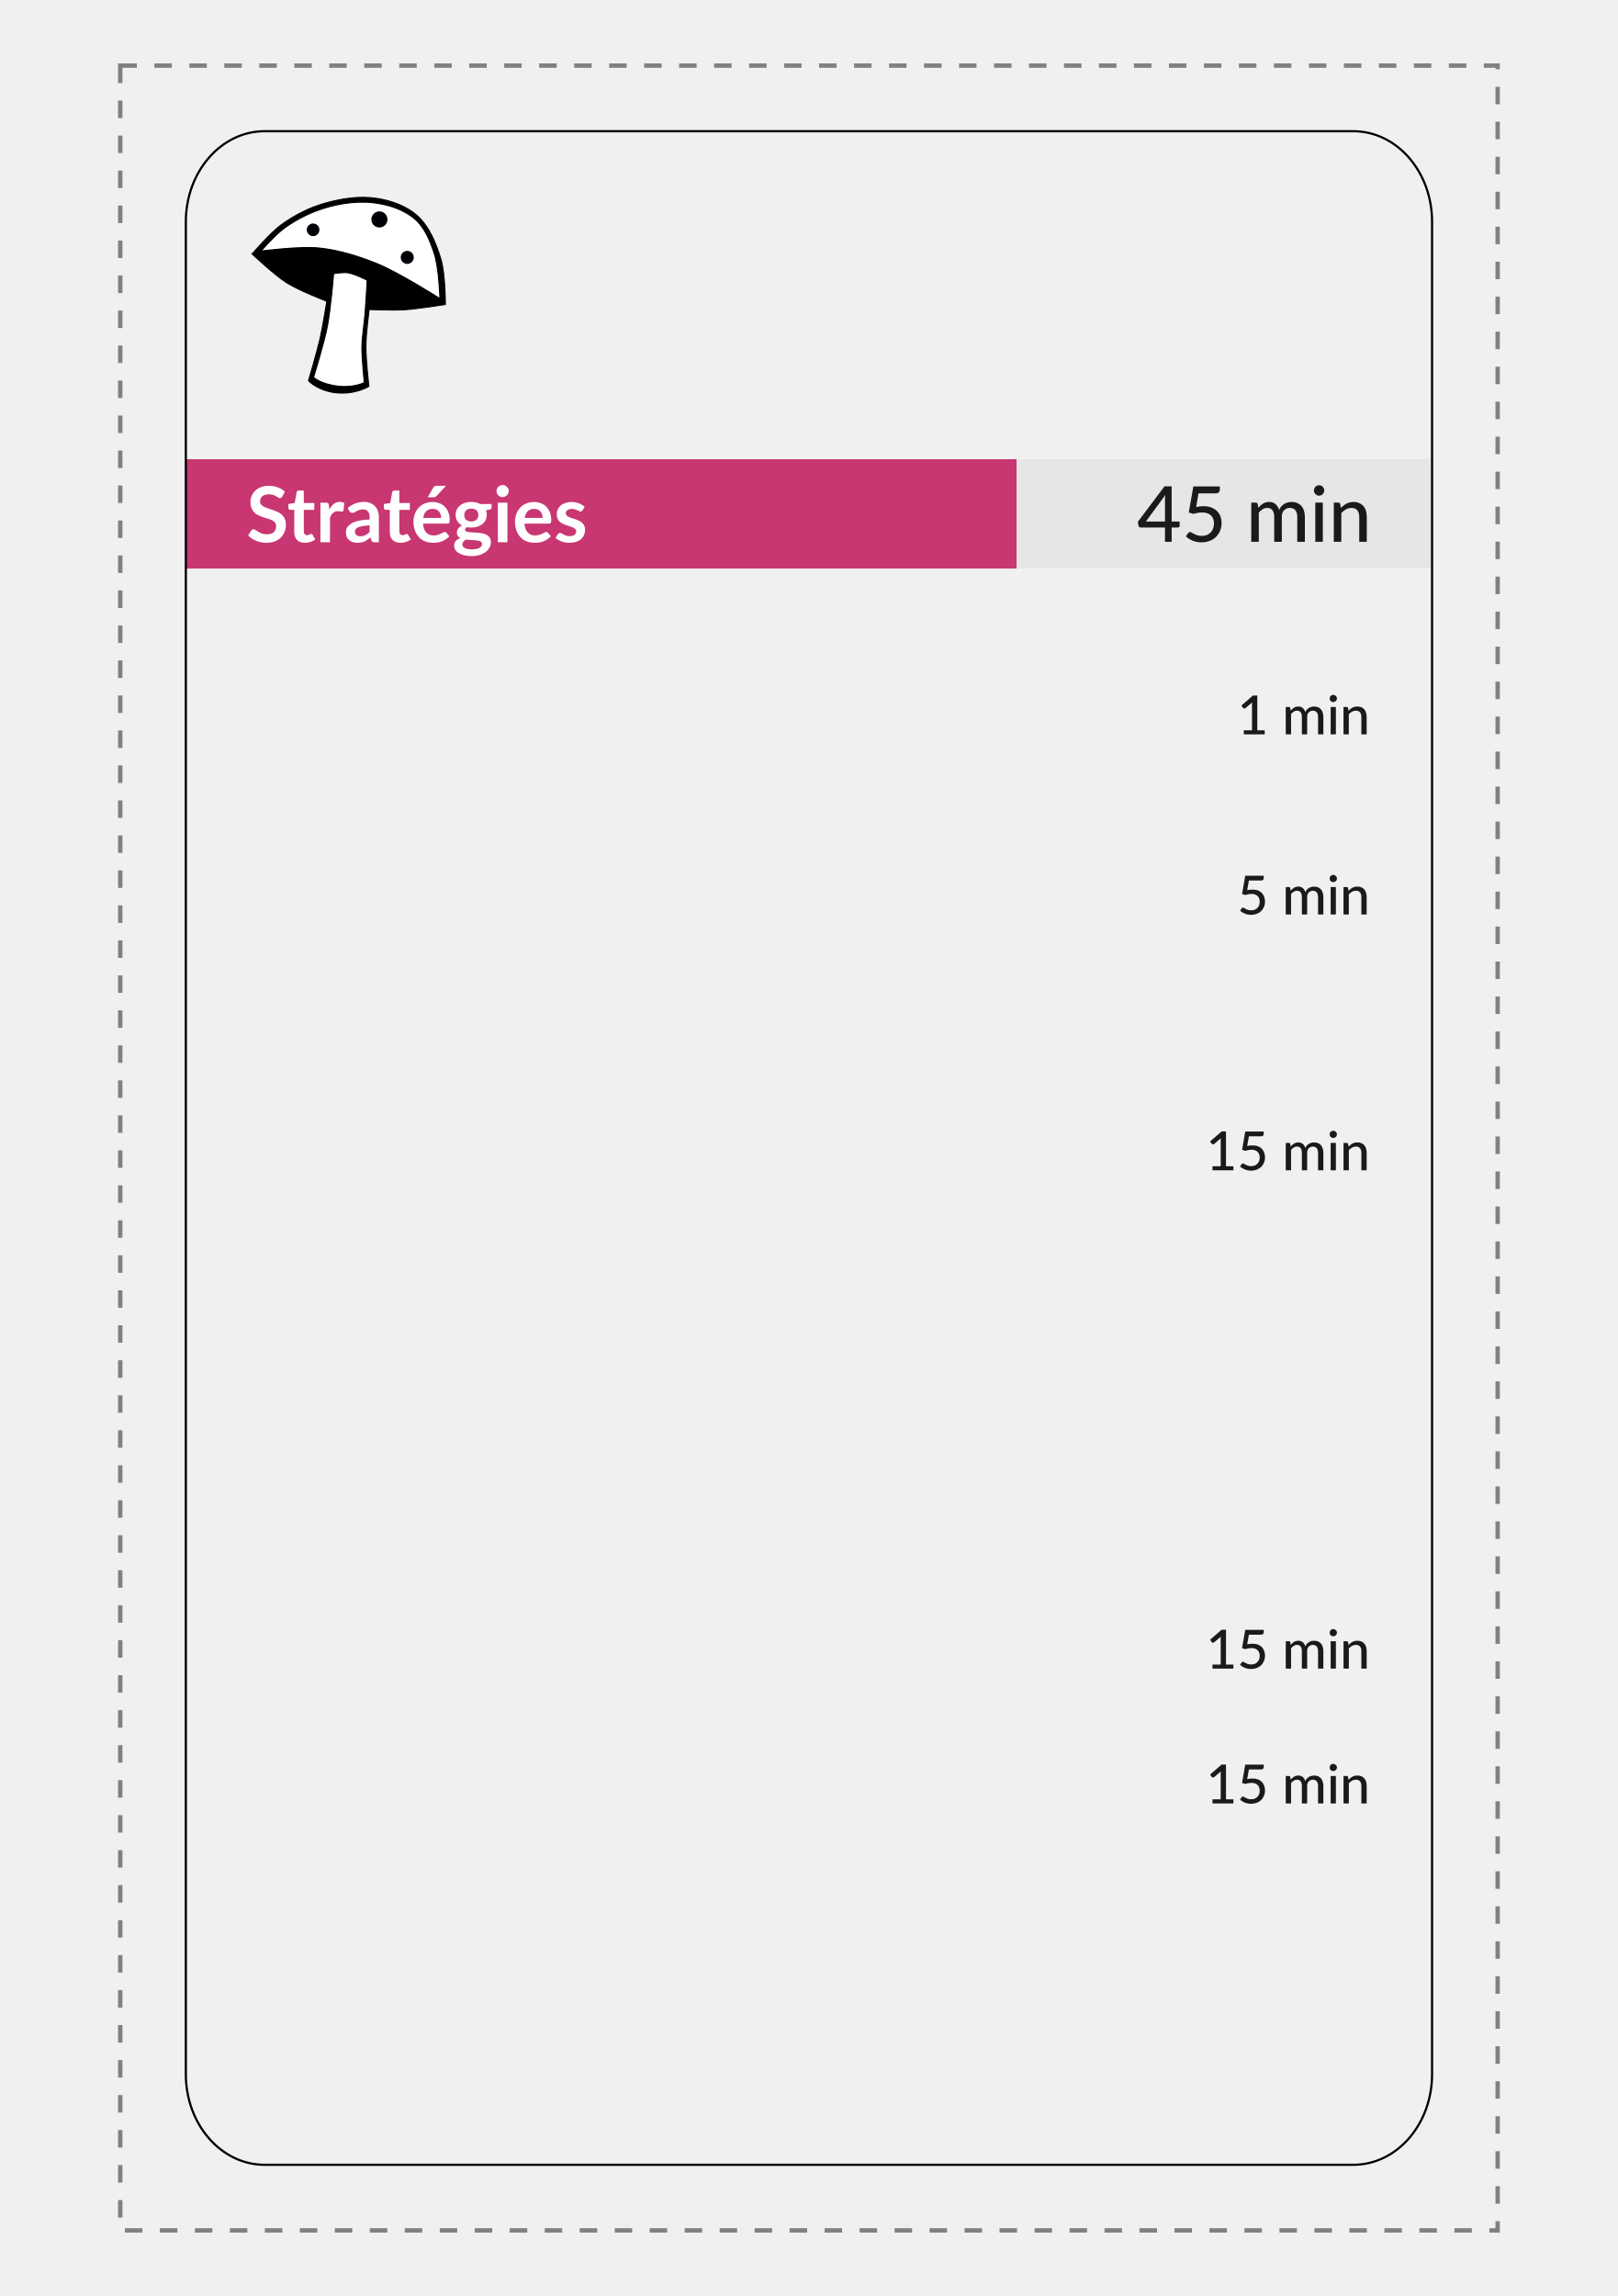
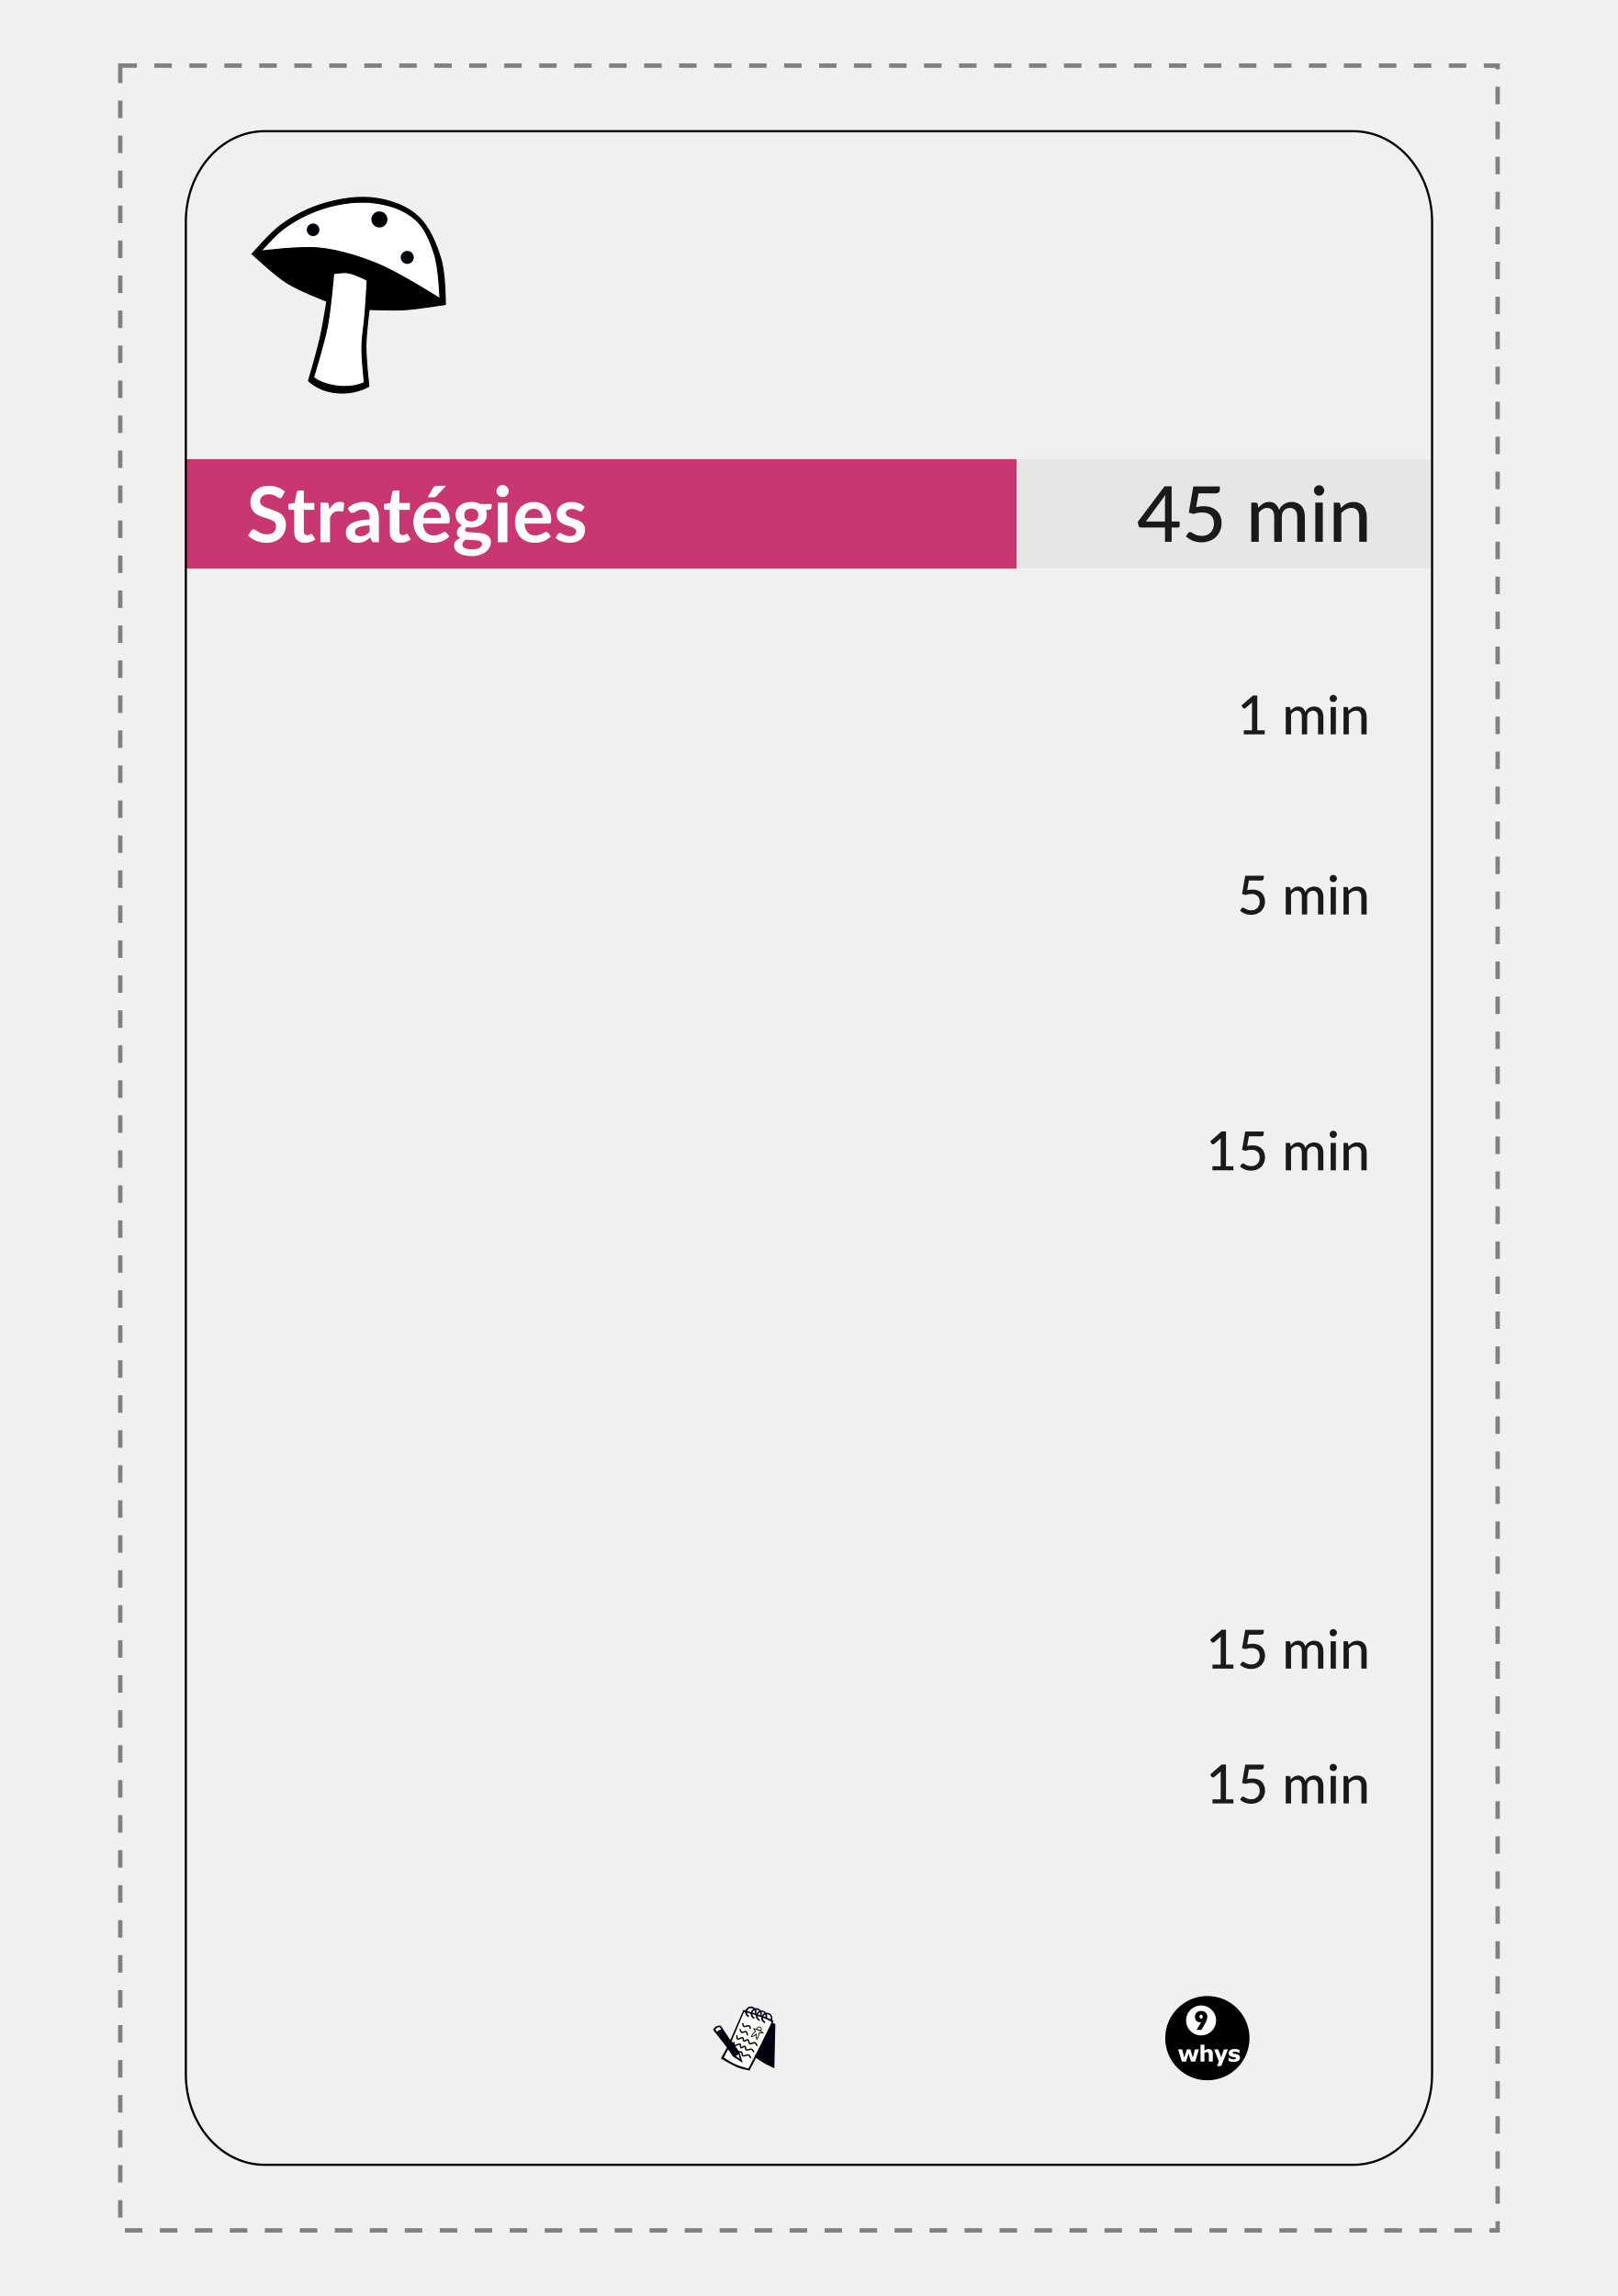
<svg xmlns="http://www.w3.org/2000/svg" xmlns:xlink="http://www.w3.org/1999/xlink" width="74mm" height="105mm" viewBox="0 0 262.205 372.047" id="svg2" version="1.1" enable-background="new">
  <defs id="defs4" />
  <g id="layer1" transform="translate(0,-680.315)" style="display:inline">
    <path style="fill:none;fill-rule:evenodd;stroke:#808080;stroke-width:0.709;stroke-linecap:butt;stroke-linejoin:miter;stroke-miterlimit:4;stroke-dasharray:2.835, 2.835;stroke-dashoffset:0;stroke-opacity:1" d="m 19.488,690.945 0,350.787 223.228,0 0,-350.787 z" id="path3350" transform="translate(4.3385302e-7,8.6660179e-6)" />
  </g>
  <g id="layer2" style="display:inline">
    <path style="fill:none;fill-opacity:1;stroke:none;stroke-width:0.709;stroke-miterlimit:4;stroke-dasharray:2.835, 2.835;stroke-dashoffset:0;stroke-opacity:1" d="m 42.884,21.259 c -7.071,0 -12.766,6.545 -12.766,14.674 l 0,38.477 201.969,0 0,-38.477 c 0,-8.129 -5.692,-14.674 -12.764,-14.674 l -176.439,0 z" id="rect4195-3" />
  </g>
  <g id="layer8" style="display:inline">
    <rect style="display:inline;fill:#c83771;fill-opacity:1;stroke:none;stroke-width:1;stroke-miterlimit:4;stroke-dasharray:none;stroke-dashoffset:0;stroke-opacity:1" id="rect4178" width="134.646" height="17.717" x="30.118" y="74.409" />
    <text xml:space="preserve" style="font-style:normal;font-weight:normal;line-height:0%;font-family:sans-serif;letter-spacing:0px;word-spacing:0px;display:inline;fill:#000000;fill-opacity:1;stroke:none;stroke-width:1px;stroke-linecap:butt;stroke-linejoin:miter;stroke-opacity:1" x="39.935" y="87.861" id="text4180">
      <tspan id="tspan4182" x="39.935" y="87.861" style="font-style:normal;font-variant:normal;font-weight:bold;font-stretch:normal;font-size:12.5px;line-height:1.25;font-family:Lato;-inkscape-font-specification:'Lato Bold';fill:#ffffff">Stratégies</tspan>
    </text>
    <rect y="74.409" x="164.764" height="17.717" width="67.323" id="rect4191" style="display:inline;fill:#e6e6e6;fill-opacity:1;stroke:none;stroke-width:1;stroke-miterlimit:4;stroke-dasharray:none;stroke-dashoffset:0;stroke-opacity:1" />
    <text xml:space="preserve" style="font-style:normal;font-weight:normal;line-height:0%;font-family:sans-serif;letter-spacing:0px;word-spacing:0px;fill:#1a1a1a;fill-opacity:1;stroke:none;stroke-width:1px;stroke-linecap:butt;stroke-linejoin:miter;stroke-opacity:1" x="184.268" y="87.79" id="text4193">
      <tspan id="tspan4195" x="184.268" y="87.79" style="font-style:normal;font-variant:normal;font-weight:500;font-stretch:normal;font-size:12.5px;line-height:1.25;font-family:Lato;-inkscape-font-specification:'Lato Medium';fill:#1a1a1a">45 min</tspan>
    </text>
  </g>
  <g id="layer7">
    <path style="fill:none;fill-rule:evenodd;stroke:none;stroke-width:1px;stroke-linecap:butt;stroke-linejoin:miter;stroke-opacity:1" d="m 99.213,31.89 0,31.89 122.244,0 0,-31.89 z" id="path4300_msb" />
    <flowRoot xml:space="preserve" style="font-style:normal;font-weight:normal;line-height:0.01%;font-family:sans-serif;text-align:end;letter-spacing:0px;word-spacing:0px;text-anchor:end;fill:#000000;fill-opacity:1;stroke:none;stroke-width:1px;stroke-linecap:butt;stroke-linejoin:miter;stroke-opacity:1" id="flowRoot4271" transform="translate(0.3523199,7.679518)">
      <flowRegion id="flowRegion4273">
        <use x="0" y="0" xlink:href="#path4300_msb" id="use4275" width="100%" height="100%" />
      </flowRegion>
      <flowPara style="font-style:normal;font-variant:normal;font-weight:bold;font-stretch:normal;font-size:13.375px;line-height:1.25;font-family:Roboto;-inkscape-font-specification:'Roboto Bold';text-align:end;text-anchor:end" id="flowPara4277">Min Specs</flowPara>
    </flowRoot>
  </g>
  <g id="layer6" style="display:inline">
    <path style="fill:none;fill-rule:evenodd;stroke:none;stroke-width:1px;stroke-linecap:butt;stroke-linejoin:miter;stroke-opacity:1" d="m 40.748,31.89 0,31.89 53.15,0 0,-31.89 z" id="path4213" />
    <g transform="matrix(0.6446952,0,0,0.6446952,-69.45443,28.00887)" style="display:inline" id="layer15">
      <g id="g4931">
        <path style="fill:#000000;fill-opacity:1;stroke:#000000;stroke-width:0.265px;stroke-linecap:butt;stroke-linejoin:miter;stroke-opacity:1" d="m 171.119,20.381 c 0,0 4.537,-5.328 7.35,-7.35 3.251,-2.337 6.908,-4.245 10.758,-5.345 4.26,-1.218 8.853,-1.957 13.23,-1.27 3.666,0.576 7.483,1.907 10.223,4.41 3.032,2.769 4.673,6.9 5.88,10.824 1.125,3.658 1.136,11.426 1.136,11.426 0,0 -6.882,1.126 -10.357,1.336 -2.935,0.177 -8.82,-0.067 -8.82,-0.067 0,0 -0.778,6.069 -0.802,9.121 -0.027,3.405 0.735,10.19 0.735,10.19 0,0 -3.213,2.052 -7.963,1.643 -4.778,-0.412 -7.205,-3.046 -7.205,-3.046 0,0 2.118,-7.132 2.94,-10.758 0.691,-3.046 1.67,-9.221 1.67,-9.221 0,0 -6.912,-2.649 -10.023,-4.61 -3.211,-2.024 -8.753,-7.283 -8.753,-7.283 z" id="path4913" />
        <path style="fill:#ffffff;fill-opacity:1;stroke:#000000;stroke-width:0.265px;stroke-linecap:butt;stroke-linejoin:miter;stroke-opacity:1" d="m 186.554,51.384 c 0,0 2.631,-8.48 3.474,-12.829 0.846,-4.363 1.576,-13.238 1.576,-13.238 0,0 2.438,-0.385 3.636,-0.192 1.694,0.272 4.795,1.867 4.795,1.867 0,0 -0.305,5.485 -0.519,8.223 -0.225,2.877 -0.765,5.734 -0.802,8.619 -0.037,2.969 0.601,8.887 0.601,8.887 0,0 -2.615,1.337 -6.481,0.908 -4.58,-0.508 -6.281,-2.244 -6.281,-2.244 z" id="path4915" />
        <path style="fill:#ffffff;fill-opacity:1;stroke:#000000;stroke-width:0.265px;stroke-linecap:butt;stroke-linejoin:miter;stroke-opacity:1" d="m 173.349,19.655 c 0,0 9.817,-1.278 14.694,-0.756 4.965,0.532 9.831,2.042 14.458,3.922 5.591,2.271 15.828,8.788 15.828,8.788 0,0 -0.244,-7.654 -1.417,-11.245 -1.029,-3.149 -2.329,-6.508 -4.819,-8.693 -2.838,-2.49 -6.785,-3.724 -10.536,-4.158 -4.854,-0.561 -10.184,0.457 -14.505,2.126 -2.803,1.082 -5.651,2.62 -8.126,4.473 -2.098,1.571 -5.576,5.543 -5.576,5.543 z" id="path4917" />
        <circle style="opacity:1;fill:#000008;fill-opacity:1;stroke:none;stroke-width:0.104;stroke-linecap:round;stroke-miterlimit:4;stroke-dasharray:none;stroke-opacity:1" id="path4919" cx="186.437" cy="14.317" r="1.587" />
        <circle style="opacity:1;fill:#000008;fill-opacity:1;stroke:none;stroke-width:0.107;stroke-linecap:round;stroke-miterlimit:4;stroke-dasharray:none;stroke-opacity:1" id="path4921" cx="203.108" cy="11.711" r="2.021" />
        <circle style="opacity:1;fill:#000008;fill-opacity:1;stroke:none;stroke-width:0.105;stroke-linecap:round;stroke-miterlimit:4;stroke-dasharray:none;stroke-opacity:1" id="path4923" cx="210.107" cy="21.249" r="1.637" />
      </g>
    </g>
  </g>
  <g id="layer5" style="display:inline">
    <rect style="fill:none;fill-opacity:1;stroke:#000000;stroke-width:0.354;stroke-miterlimit:4;stroke-dasharray:none;stroke-dashoffset:0;stroke-opacity:1" id="rect4187" width="201.969" height="329.528" x="30.118" y="21.26" ry="14.674" rx="12.764" />
  </g>
  <g id="layer9" style="display:inline">
    <path style="fill:none;fill-rule:evenodd;stroke:none;stroke-width:1.046px;stroke-linecap:butt;stroke-linejoin:miter;stroke-opacity:1" d="M 36.998,99.475 V 339.689 H 192.221 V 99.475 H 36.998" id="path4245_msb" />
    <flowRoot xml:space="preserve" style="font-style:normal;font-weight:normal;line-height:0.85;font-family:sans-serif;letter-spacing:0px;word-spacing:0px;fill:#000000;fill-opacity:1;stroke:none;stroke-width:1px;stroke-linecap:butt;stroke-linejoin:miter;stroke-opacity:1" id="flowRoot4251">
      <flowRegion id="flowRegion4253">
        <use x="0" y="0" xlink:href="#path4245_msb" id="use4255" width="100%" height="100%" />
      </flowRegion>
      <flowPara id="flowPara4257" style="font-style:normal;font-variant:normal;font-weight:bold;font-stretch:normal;font-size:8.75px;font-family:Roboto;-inkscape-font-specification:'Roboto Bold';fill:#999999;fill-opacity:1">Etapes</flowPara>
      <flowPara style="font-style:normal;font-variant:normal;font-weight:normal;font-stretch:normal;font-size:8.75px;font-family:Lato;-inkscape-font-specification:Lato;fill:#1a1a1a" id="flowPara4380">En commençant seul, chaque participant génère sa liste de Max Specs</flowPara>
      <flowPara style="font-style:normal;font-variant:normal;font-weight:normal;font-stretch:normal;font-size:8.75px;font-family:Lato;-inkscape-font-specification:Lato;fill:#1a1a1a" id="flowPara4348" />
      <flowPara style="font-style:normal;font-variant:normal;font-weight:normal;font-stretch:normal;font-size:8.75px;font-family:Lato;-inkscape-font-specification:Lato;fill:#1a1a1a;fill-opacity:1" id="flowPara4368">Repétez le processus, cette fois-ci en petit groupes. Dressez une liste aussi complète que possible</flowPara>
      <flowPara style="font-style:normal;font-variant:normal;font-weight:normal;font-stretch:normal;font-size:8.75px;font-family:Lato;-inkscape-font-specification:Lato;fill:#1a1a1a;fill-opacity:1" id="flowPara4327" />
      <flowPara style="font-style:normal;font-variant:normal;font-weight:normal;font-stretch:normal;font-size:8.75px;font-family:Lato;-inkscape-font-specification:Lato;fill:#1a1a1a;fill-opacity:1" id="flowPara4329">Chaque groupe examine la liste un élément à la fois et élimine toutes les règles qui reçoivent une réponse positive à la question suivante :</flowPara>
      <flowPara style="font-style:normal;font-variant:normal;font-weight:normal;font-stretch:normal;font-size:8.75px;font-family:Lato;-inkscape-font-specification:Lato;fill:#1a1a1a;fill-opacity:1" id="flowPara4339">"Si nous enfreignons ou ignorons cette règle, pourrions-nous encore atteindre notre objectif ?"</flowPara>
      <flowPara style="font-style:normal;font-variant:normal;font-weight:normal;font-stretch:normal;font-size:8.75px;font-family:Lato;-inkscape-font-specification:Lato;fill:#1a1a1a;fill-opacity:1" id="flowPara4331" />
      <flowPara style="font-style:normal;font-variant:normal;font-weight:normal;font-stretch:normal;font-size:8.75px;font-family:Lato;-inkscape-font-specification:Lato;fill:#1a1a1a;fill-opacity:1" id="flowPara4333">Faire un deuxième tour si nécessaire</flowPara>
      <flowPara style="font-style:normal;font-variant:normal;font-weight:normal;font-stretch:normal;font-size:8.75px;font-family:Lato;-inkscape-font-specification:Lato;fill:#1a1a1a;fill-opacity:1" id="flowPara4335" />
      <flowPara style="font-style:normal;font-variant:normal;font-weight:normal;font-stretch:normal;font-size:8.75px;font-family:Lato;-inkscape-font-specification:Lato;fill:#1a1a1a;fill-opacity:1" id="flowPara4343">Consolider les groupes pour obtenir la liste la plus courte possible</flowPara>
    </flowRoot>
  </g>
  <g id="layer4" style="display:inline">
    <text id="text4227" y="118.999" x="200.497" style="font-style:normal;font-weight:normal;line-height:0%;font-family:sans-serif;letter-spacing:0px;word-spacing:0px;fill:#1a1a1a;fill-opacity:1;stroke:none;stroke-width:1px;stroke-linecap:butt;stroke-linejoin:miter;stroke-opacity:1" xml:space="preserve">
      <tspan style="font-style:normal;font-variant:normal;font-weight:500;font-stretch:normal;font-size:8.75px;line-height:1.25;font-family:Lato;-inkscape-font-specification:'Lato Medium';fill:#1a1a1a" y="118.999" x="200.497" id="tspan4229">1 min</tspan>
    </text>
    <text id="text4231" y="148.18" x="200.497" style="font-style:normal;font-weight:normal;line-height:0%;font-family:sans-serif;letter-spacing:0px;word-spacing:0px;fill:#1a1a1a;fill-opacity:1;stroke:none;stroke-width:1px;stroke-linecap:butt;stroke-linejoin:miter;stroke-opacity:1" xml:space="preserve">
      <tspan style="font-style:normal;font-variant:normal;font-weight:500;font-stretch:normal;font-size:8.75px;line-height:1.25;font-family:Lato;-inkscape-font-specification:'Lato Medium';fill:#1a1a1a" y="148.18" x="200.497" id="tspan4233">5 min</tspan>
    </text>
    <path style="fill:none;fill-rule:evenodd;stroke:none;stroke-width:1px;stroke-linecap:butt;stroke-linejoin:miter;stroke-opacity:1" d="m 194.882,102.756 v 237.402 h 26.575 V 102.756 Z" id="path4239" />
    <text xml:space="preserve" style="font-style:normal;font-weight:normal;line-height:0%;font-family:sans-serif;letter-spacing:0px;word-spacing:0px;fill:#1a1a1a;fill-opacity:1;stroke:none;stroke-width:1px;stroke-linecap:butt;stroke-linejoin:miter;stroke-opacity:1" x="195.421" y="189.634" id="text4390">
      <tspan id="tspan4392" x="195.421" y="189.634" style="font-style:normal;font-variant:normal;font-weight:500;font-stretch:normal;font-size:8.75px;line-height:1.25;font-family:Lato;-inkscape-font-specification:'Lato Medium';fill:#1a1a1a">15 min</tspan>
    </text>
    <text id="text4394" y="270.382" x="195.421" style="font-style:normal;font-weight:normal;line-height:0%;font-family:sans-serif;letter-spacing:0px;word-spacing:0px;fill:#1a1a1a;fill-opacity:1;stroke:none;stroke-width:1px;stroke-linecap:butt;stroke-linejoin:miter;stroke-opacity:1" xml:space="preserve">
      <tspan style="font-style:normal;font-variant:normal;font-weight:500;font-stretch:normal;font-size:8.75px;line-height:1.25;font-family:Lato;-inkscape-font-specification:'Lato Medium';fill:#1a1a1a" y="270.382" x="195.421" id="tspan4396">15 min</tspan>
    </text>
    <text id="text4353" y="292.225" x="195.421" style="font-style:normal;font-weight:normal;line-height:0%;font-family:sans-serif;letter-spacing:0px;word-spacing:0px;fill:#1a1a1a;fill-opacity:1;stroke:none;stroke-width:1px;stroke-linecap:butt;stroke-linejoin:miter;stroke-opacity:1" xml:space="preserve">
      <tspan style="font-style:normal;font-variant:normal;font-weight:500;font-stretch:normal;font-size:8.75px;line-height:1.25;font-family:Lato;-inkscape-font-specification:'Lato Medium';fill:#1a1a1a" y="292.225" x="195.421" id="tspan4355">15 min</tspan>
    </text>
  </g>
  <g id="layer10" style="display:inline">
    <path style="fill:none;fill-rule:evenodd;stroke:none;stroke-width:1px;stroke-linecap:butt;stroke-linejoin:miter;stroke-opacity:1" d="m 40.748,269.282 v 70.876 H 221.457 v -70.876 z" id="path4343_msb" />
    <flowRoot xml:space="preserve" style="font-style:normal;font-weight:normal;line-height:0.01%;font-family:sans-serif;letter-spacing:0px;word-spacing:0px;fill:#000000;fill-opacity:1;stroke:none;stroke-width:1px;stroke-linecap:butt;stroke-linejoin:miter;stroke-opacity:1" id="flowRoot4351" transform="translate(-3.75,43.54069)">
      <flowRegion id="flowRegion4353">
        <use x="0" y="0" xlink:href="#path4343_msb" id="use4355" width="100%" height="100%" />
      </flowRegion>
      <flowPara style="font-style:normal;font-variant:normal;font-weight:bold;font-stretch:normal;font-size:8.75px;line-height:1.25;font-family:Roboto;-inkscape-font-specification:'Roboto Bold';fill:#999999;fill-opacity:1" id="flowPara4382">Fonctionne Avec</flowPara>
-       <flowPara id="flowPara4359" style="font-style:normal;font-variant:normal;font-weight:normal;font-stretch:normal;font-size:8.75px;line-height:1.25;font-family:Lato;-inkscape-font-specification:Lato;fill:#1a1a1a">Simple Ethnography, Nine Whys</flowPara>
+       <flowPara id="flowPara4359" style="font-style:normal;font-variant:normal;font-weight:normal;font-stretch:normal;font-size:8.75px;line-height:1.25;font-family:Lato;-inkscape-font-specification:Lato;fill:#1a1a1a">Simple Ethnography          Neuf Pourquoi</flowPara>
    </flowRoot>
+     <g transform="matrix(0.4264063,0,0,0.4264063,186.8259,237.4109)" style="display:inline" id="layer4-6">
+       <g id="g4631">
+         <circle style="opacity:1;fill:#ffffff;fill-opacity:1;stroke:none;stroke-width:0.265;stroke-miterlimit:4;stroke-dasharray:none;stroke-opacity:1" id="path4619" cx="18.341" cy="210.977" r="6.314" />
+         <g id="g864">
+           <path transform="scale(0.2645833)" id="path909" d="M 78.393,762.5 A 60.536,60.536 0 0 0 17.857,823.035 60.536,60.536 0 0 0 78.393,883.572 60.536,60.536 0 0 0 138.928,823.035 60.536,60.536 0 0 0 78.393,762.5 Z M 69.375,776.072 a 21.518,21.518 0 0 1 2.148,0.107 21.518,21.518 0 0 1 2.127,0.32 21.518,21.518 0 0 1 2.084,0.533 21.518,21.518 0 0 1 2.02,0.736 21.518,21.518 0 0 1 1.938,0.936 21.518,21.518 0 0 1 1.834,1.125 21.518,21.518 0 0 1 1.711,1.301 21.518,21.518 0 0 1 1.574,1.467 21.518,21.518 0 0 1 1.42,1.615 21.518,21.518 0 0 1 1.252,1.75 21.518,21.518 0 0 1 1.07,1.865 21.518,21.518 0 0 1 0.877,1.965 21.518,21.518 0 0 1 0.68,2.041 21.518,21.518 0 0 1 0.471,2.098 21.518,21.518 0 0 1 0.26,2.135 21.518,21.518 0 0 1 0.053,1.523 21.518,21.518 0 0 1 -0.107,2.148 21.518,21.518 0 0 1 -0.32,2.125 21.518,21.518 0 0 1 -0.533,2.084 21.518,21.518 0 0 1 -0.738,2.021 21.518,21.518 0 0 1 -0.936,1.938 21.518,21.518 0 0 1 -1.123,1.832 21.518,21.518 0 0 1 -1.303,1.713 21.518,21.518 0 0 1 -1.465,1.574 21.518,21.518 0 0 1 -1.617,1.42 21.518,21.518 0 0 1 -1.748,1.25 21.518,21.518 0 0 1 -1.867,1.07 21.518,21.518 0 0 1 -1.963,0.879 21.518,21.518 0 0 1 -2.041,0.678 21.518,21.518 0 0 1 -2.098,0.473 21.518,21.518 0 0 1 -2.137,0.258 21.518,21.518 0 0 1 -1.521,0.055 A 21.518,21.518 0 0 1 67.227,819 a 21.518,21.518 0 0 1 -2.127,-0.322 21.518,21.518 0 0 1 -2.084,-0.531 21.518,21.518 0 0 1 -2.02,-0.738 21.518,21.518 0 0 1 -1.938,-0.936 21.518,21.518 0 0 1 -1.834,-1.123 21.518,21.518 0 0 1 -1.711,-1.303 21.518,21.518 0 0 1 -1.574,-1.467 21.518,21.518 0 0 1 -1.42,-1.615 21.518,21.518 0 0 1 -1.252,-1.75 21.518,21.518 0 0 1 -1.07,-1.865 21.518,21.518 0 0 1 -0.877,-1.963 21.518,21.518 0 0 1 -0.68,-2.041 21.518,21.518 0 0 1 -0.471,-2.1 21.518,21.518 0 0 1 -0.26,-2.135 21.518,21.518 0 0 1 -0.053,-1.521 21.518,21.518 0 0 1 0.107,-2.148 21.518,21.518 0 0 1 0.32,-2.127 21.518,21.518 0 0 1 0.533,-2.084 21.518,21.518 0 0 1 0.738,-2.021 21.518,21.518 0 0 1 0.936,-1.936 21.518,21.518 0 0 1 1.123,-1.834 21.518,21.518 0 0 1 1.303,-1.713 21.518,21.518 0 0 1 1.465,-1.574 A 21.518,21.518 0 0 1 56,780.734 a 21.518,21.518 0 0 1 1.748,-1.252 21.518,21.518 0 0 1 1.867,-1.07 21.518,21.518 0 0 1 1.963,-0.879 21.518,21.518 0 0 1 2.041,-0.678 21.518,21.518 0 0 1 2.098,-0.471 21.518,21.518 0 0 1 2.137,-0.26 21.518,21.518 0 0 1 1.521,-0.053 z" style="fill:#000000;fill-opacity:1;stroke:none;stroke-width:3.763;stroke-miterlimit:4;stroke-dasharray:none;stroke-opacity:1" />
+           <g id="text838" style="font-style:normal;font-weight:normal;font-size:10.583px;line-height:1.25;font-family:sans-serif;letter-spacing:0px;word-spacing:0px;fill:#000000;fill-opacity:1;stroke:none;stroke-width:0.265" aria-label="9">
+             <path id="path844" style="font-style:normal;font-variant:normal;font-weight:bold;font-stretch:normal;font-family:JournalSans;-inkscape-font-specification:'JournalSans Bold';stroke-width:0.265" d="m 19.713,212.475 c 0.212,-0.37 0.37,-0.656 0.476,-0.868 0.116,-0.222 0.233,-0.529 0.349,-0.931 0.127,-0.402 0.191,-0.783 0.191,-1.154 0,-0.593 -0.233,-1.09 -0.688,-1.503 -0.455,-0.413 -1.016,-0.614 -1.693,-0.614 -0.709,0 -1.27,0.222 -1.693,0.677 -0.423,0.455 -0.635,0.974 -0.635,1.566 0,0.603 0.191,1.101 0.572,1.503 0.392,0.392 0.847,0.593 1.386,0.593 0.201,0 0.36,-0.011 0.455,-0.032 l -1.799,2.889 h 1.852 z m -0.889,-2.349 c -0.243,0.307 -0.646,0.307 -0.9,0 -0.243,-0.307 -0.243,-0.794 0,-1.101 0.254,-0.307 0.656,-0.307 0.9,0 0.243,0.307 0.243,0.794 0,1.101 z" />
+           </g>
+           <g id="text842" style="font-style:normal;font-weight:normal;font-size:10.583px;line-height:1.25;font-family:sans-serif;letter-spacing:0px;word-spacing:0px;fill:#000000;fill-opacity:1;stroke:none;stroke-width:0.265" aria-label="whys">
+             <path id="path847" style="font-style:normal;font-variant:normal;font-weight:bold;font-stretch:normal;font-size:8.467px;font-family:sans-serif;-inkscape-font-specification:'sans-serif Bold';letter-spacing:-0.291px;fill:#ffffff;fill-opacity:1;stroke-width:0.265" d="m 17.538,222.015 -1.439,4.643 h -1.579 l -0.947,-3.13 -0.93,3.13 H 11.043 L 9.617,222.015 h 1.563 l 0.794,3.2 0.992,-3.2 h 1.319 l 0.943,3.2 0.781,-3.2 z" />
+             <path id="path849" style="font-style:normal;font-variant:normal;font-weight:bold;font-stretch:normal;font-size:8.467px;font-family:sans-serif;-inkscape-font-specification:'sans-serif Bold';letter-spacing:-0.291px;fill:#ffffff;fill-opacity:1;stroke-width:0.265" d="m 22.807,226.658 h -1.497 v -2.303 q 0,-0.281 -0.029,-0.558 -0.029,-0.281 -0.099,-0.413 -0.083,-0.153 -0.244,-0.223 -0.157,-0.07 -0.442,-0.07 -0.203,0 -0.413,0.066 -0.207,0.066 -0.451,0.211 v 3.291 h -1.488 v -6.433 h 1.488 v 2.303 q 0.397,-0.31 0.761,-0.475 0.368,-0.165 0.814,-0.165 0.752,0 1.174,0.438 0.426,0.438 0.426,1.311 z" />
+             <path id="path851" style="font-style:normal;font-variant:normal;font-weight:bold;font-stretch:normal;font-size:8.467px;font-family:sans-serif;-inkscape-font-specification:'sans-serif Bold';letter-spacing:-0.291px;fill:#ffffff;fill-opacity:1;stroke-width:0.265" d="m 25.985,225.017 1.058,-3.001 h 1.53 l -2.58,6.346 h -1.612 l 0.736,-1.736 -1.807,-4.61 h 1.563 z" />
+             <path id="path853" style="font-style:normal;font-variant:normal;font-weight:bold;font-stretch:normal;font-size:8.467px;font-family:sans-serif;-inkscape-font-specification:'sans-serif Bold';letter-spacing:-0.291px;fill:#ffffff;fill-opacity:1;stroke-width:0.265" d="m 33.139,225.186 q 0,0.719 -0.645,1.162 -0.645,0.438 -1.765,0.438 -0.62,0 -1.124,-0.116 -0.504,-0.116 -0.81,-0.256 v -1.224 h 0.136 q 0.112,0.079 0.256,0.174 0.149,0.091 0.418,0.198 0.232,0.095 0.525,0.165 0.294,0.066 0.628,0.066 0.438,0 0.649,-0.095 0.211,-0.099 0.211,-0.289 0,-0.169 -0.124,-0.244 -0.124,-0.079 -0.471,-0.149 -0.165,-0.037 -0.451,-0.079 -0.281,-0.045 -0.513,-0.107 -0.633,-0.165 -0.938,-0.513 -0.306,-0.351 -0.306,-0.872 0,-0.67 0.633,-1.112 0.637,-0.446 1.736,-0.446 0.521,0 0.996,0.107 0.48,0.103 0.748,0.223 v 1.174 H 32.8 q -0.331,-0.227 -0.757,-0.368 -0.422,-0.145 -0.856,-0.145 -0.36,0 -0.608,0.099 -0.244,0.099 -0.244,0.281 0,0.165 0.112,0.252 0.112,0.087 0.525,0.174 0.227,0.045 0.488,0.091 0.265,0.041 0.529,0.107 0.587,0.153 0.868,0.484 0.281,0.327 0.281,0.819 z" />
+           </g>
+         </g>
+       </g>
+     </g>
+     <g transform="matrix(0.2321571,0,0,0.2321571,45.21678,282.1282)" id="layer29" style="display:inline;enable-background:new">
+       <g id="g1150">
+         <path id="path1096" transform="matrix(0.2645833,0,0,0.2645833,303.0802,185.2303)" d="M 98.871,0.002 C 96.594,0.039 94.315,0.537 92.188,1.729 87.244,4.497 85.25,10.416 85.25,10.416 L 80,8.666 45.25,88.416 l -25,-37.5 c 0,0 -6.952,-1.711 -13.043,2.119 C 1.965,56.332 0,61.916 0,61.916 l 36.25,46.25 -15.75,29 c 0,0 29.863,18.284 46.125,24.5 9.421,3.601 29.375,7.25 29.375,7.25 l 17,-33.5 c 0,0 13.055,9.443 20,13.5 9.171,5.357 28.5,14.25 28.5,14.25 l 2.5,-116.75 -6.75,-3 2,-5 -3.5,-2.25 c 0,0 3.334,-10.966 -5.688,-17.188 C 146.368,16.431 139,16.416 139,16.416 c 0,0 -1.548,-2.952 -5.125,-4.5 -3.815,-1.651 -8.125,-1 -8.125,-1 0,0 -2.766,-4.092 -6.062,-5.313 -5.207,-1.928 -9.062,-0.688 -9.062,-0.688 0,0 -3.779,-3.555 -6.188,-4.187 C 102.952,0.338 101.404,0.076 99.846,0.014 99.521,7.87985e-4 99.196,-0.003 98.871,0.002 Z m 0.518,4.424 c 4.072,0.14 6.955,2.312 6.955,2.312 0,0 -3.521,2.263 -4.773,3.889 -1.046,1.358 -2.121,4.686 -2.121,4.686 l -9.811,-3.625 c 0,0 2.409,-6 6.762,-6.982 1.045,-0.236 2.049,-0.312 2.988,-0.279 z M 115.342,8.805 c 1.106,0.019 2.408,0.129 3.199,0.496 1.209,0.562 2.83,2.828 2.83,2.828 0,0 -2.211,0.985 -4.08,3.08 -1.698,1.903 -2.908,4.586 -2.908,4.586 l -0.914,-0.289 c 0,0 0.877,-3.779 0.83,-5.697 -0.041,-1.681 -0.973,-4.949 -0.973,-4.949 0,0 0.91,-0.073 2.016,-0.055 z m -6.346,1.646 c 0,0 1.077,2.418 1.148,3.711 0.078,1.408 -0.795,4.154 -0.795,4.154 l -5.746,-2.033 c 0,0 0.627,-2.68 1.504,-3.668 0.985,-1.11 3.889,-2.164 3.889,-2.164 z m 21.016,3.936 c 0.814,0.014 1.753,0.156 2.672,0.572 1.582,0.717 3.006,2.828 3.006,2.828 0,0 -2.945,1.53 -4.273,2.512 -0.725,0.536 -2.789,4.104 -2.789,4.104 l -1.199,-0.449 c 0,0 0.794,-3.13 0.826,-4.73 0.03,-1.523 -0.607,-4.529 -0.607,-4.529 0,0 1.009,-0.33 2.365,-0.307 z m -6.52,1.367 c 0,0 1.167,2.597 1.148,3.977 -0.015,1.156 -1.051,3.307 -1.051,3.307 l -5.641,-2.078 c 0,0 1.188,-2.742 2.271,-3.703 0.898,-0.796 3.271,-1.502 3.271,-1.502 z m 18.17,4.58 c 0,0 6.088,-0.264 9.115,4.555 2.951,4.698 0.732,9.162 0.732,9.162 l -9.723,-4.598 c 0,0 0.753,-3.283 0.707,-4.949 -0.039,-1.417 -0.832,-4.17 -0.832,-4.17 z m -3.98,0.863 c 0,0 0.587,2.382 0.592,3.598 0.004,1.039 -0.482,3.078 -0.482,3.078 l -5.195,-2.221 c 0,0 0.992,-2.152 1.855,-2.916 0.893,-0.79 3.23,-1.539 3.23,-1.539 z" style="fill:#00000f;fill-opacity:1;stroke:none;stroke-width:1px;stroke-linecap:butt;stroke-linejoin:miter;stroke-opacity:1" />
+         <path style="fill:#ffffff;fill-opacity:1;stroke:none;stroke-width:0.265px;stroke-linecap:butt;stroke-linejoin:miter;stroke-opacity:1" d="m 304.553,201.342 c 0,0 0.769,-0.963 1.288,-1.27 0.492,-0.291 1.643,-0.49 1.643,-0.49 l 1.317,1.8 c 0,0 -1.414,0.231 -2.023,0.58 -0.381,0.218 -0.953,0.908 -0.953,0.908 z" id="path1098" />
+         <path style="fill:#ffffff;fill-opacity:1;stroke:none;stroke-width:0.265px;stroke-linecap:butt;stroke-linejoin:miter;stroke-opacity:1" d="m 318.846,219.73 1.216,-0.491 0.748,-0.678 0.912,3.227 z" id="path1100" />
+         <path style="fill:#fffff9;fill-opacity:1;stroke:none;stroke-width:0.265px;stroke-linecap:butt;stroke-linejoin:miter;stroke-opacity:1" d="m 316.04,209.3 5.379,7.764 2.292,7.577 -6.876,-4.584 -3.368,-4.864 -2.993,5.659 c 0,0 5.116,3.413 7.905,4.677 2.959,1.342 9.261,3.04 9.261,3.04 0,0 5.62,-10.66 8.325,-16.043 2.732,-5.436 7.982,-16.412 7.982,-16.412 0,0 -1.583,-0.956 -2.407,-1.374 -1.168,-0.592 -3.587,-1.602 -3.587,-1.602 0,0 -0.065,1.19 0.21,1.684 0.278,0.499 1.333,1.076 1.333,1.076 l -0.398,1.146 c 0,0 -1.706,-1.171 -2.152,-2.058 -0.342,-0.681 -0.281,-2.268 -0.281,-2.268 l -2.479,-0.865 c 0,0 0.01,1.111 0.281,1.567 0.286,0.482 1.31,1.052 1.31,1.052 l -0.421,0.982 c 0,0 -1.691,-1.11 -2.152,-1.964 -0.33,-0.611 -0.327,-2.058 -0.327,-2.058 l -2.432,-0.889 c 0,0 0.104,1.087 0.398,1.52 0.288,0.424 1.239,0.912 1.239,0.912 l -0.398,1.006 c 0,0 -1.552,-0.974 -2.011,-1.731 -0.336,-0.554 -0.444,-1.894 -0.444,-1.894 l -2.409,-0.912 c 0,0 -0.001,0.822 0.187,1.169 0.261,0.48 1.216,1.099 1.216,1.099 l -0.515,1.029 c 0,0 -1.426,-1.024 -1.871,-1.754 -0.312,-0.512 -0.491,-1.731 -0.491,-1.731 l -0.655,-0.304 z" id="path1102" />
+         <path style="fill:none;stroke:#000000;stroke-width:0.965;stroke-linecap:round;stroke-linejoin:miter;stroke-miterlimit:4;stroke-dasharray:none;stroke-opacity:1" d="m 323.78,197.233 c 0,0 0.11,1.487 0.655,1.847 1.081,0.716 2.793,-0.936 3.882,-0.234 0.477,0.308 0.608,1.59 0.608,1.59" id="path1118" />
+         <path style="fill:none;stroke:#000000;stroke-width:0.965;stroke-linecap:round;stroke-linejoin:miter;stroke-miterlimit:4;stroke-dasharray:none;stroke-opacity:1" d="m 322.003,201.372 c 0,0 0.196,1.459 0.748,1.801 0.97,0.6 2.449,-0.842 3.414,-0.234 0.625,0.393 0.819,2.058 0.819,2.058" id="path1120" />
+         <path style="fill:none;stroke:#000000;stroke-width:0.965;stroke-linecap:round;stroke-linejoin:miter;stroke-miterlimit:4;stroke-dasharray:none;stroke-opacity:1" d="m 319.664,205.722 c 0,0 -0.152,1.707 0.444,2.105 1.01,0.673 2.516,-1.267 3.578,-0.678 0.658,0.365 0.15,1.758 0.819,2.105 0.863,0.447 1.95,-1.115 2.83,-0.702 0.861,0.405 0.399,2.125 1.239,2.572 1.106,0.588 2.564,-1.025 3.718,-0.538 0.684,0.288 1.31,1.801 1.31,1.801" id="path1122" />
+         <path style="fill:none;stroke:#000000;stroke-width:0.965;stroke-linecap:round;stroke-linejoin:miter;stroke-miterlimit:4;stroke-dasharray:none;stroke-opacity:1" d="m 317.653,210.352 c 0,0 -0.21,1.564 0.327,1.941 1.07,0.751 2.746,-1.388 3.859,-0.702 0.706,0.435 -0.03,1.997 0.702,2.385 0.817,0.434 1.802,-1.226 2.643,-0.842 0.772,0.352 0.277,1.903 1.006,2.339 1.088,0.651 2.623,-0.826 3.789,-0.327 0.653,0.279 1.333,1.66 1.333,1.66" id="path1177" />
+         <path style="fill:none;stroke:#000000;stroke-width:0.965;stroke-linecap:round;stroke-linejoin:miter;stroke-miterlimit:4;stroke-dasharray:none;stroke-opacity:1" d="m 329.136,220.923 c 0,0 -0.577,-1.432 -1.216,-1.731 -1.262,-0.589 -2.986,1.095 -4.163,0.351 -0.732,-0.463 -0.174,-1.979 -0.912,-2.432 -1.023,-0.628 -3.578,0.398 -3.578,0.398" id="path1178" />
+         <path style="fill:#ffffff;fill-opacity:1;stroke:#000000;stroke-width:0.565;stroke-linecap:butt;stroke-linejoin:miter;stroke-miterlimit:4;stroke-dasharray:none;stroke-opacity:1" d="m 333.836,200.53 c 0.051,-0.275 0.196,-0.559 0.421,-0.725 0.302,-0.224 0.725,-0.298 1.099,-0.257 0.395,0.043 0.823,0.208 1.076,0.514 0.216,0.261 0.289,0.645 0.257,0.982 -0.029,0.309 -0.142,0.666 -0.398,0.842 -0.283,0.196 -0.692,0.152 -1.029,0.082 -0.485,-0.101 -1.023,-0.298 -1.31,-0.702 -0.144,-0.203 -0.162,-0.492 -0.117,-0.737 z" id="path1128" />
+         <path style="fill:#fffffb;fill-opacity:1;stroke:#000000;stroke-width:0.565;stroke-linecap:butt;stroke-linejoin:miter;stroke-miterlimit:4;stroke-dasharray:none;stroke-opacity:1" d="m 331.396,200.773 c 0,0 0.845,0.081 1.254,0.189 0.45,0.119 0.875,0.322 1.304,0.504 0.411,0.174 0.811,0.373 1.216,0.561 0.552,0.257 1.149,0.438 1.654,0.778 0.398,0.268 1.059,0.976 1.059,0.976 l -2.689,-0.093 c 0,0 -0.384,2.214 -0.819,3.239 -0.202,0.477 -0.819,1.321 -0.819,1.321 0,0 -0.342,-1 -0.409,-1.52 -0.093,-0.719 0.012,-2.175 0.012,-2.175 0,0 -1.355,1.064 -2.128,1.427 -0.375,0.176 -1.193,0.351 -1.193,0.351 0,0 0.253,-0.95 0.514,-1.356 0.581,-0.904 2.268,-2.292 2.268,-2.292 z" id="path1179" />
+       </g>
+     </g>
  </g>
</svg>
